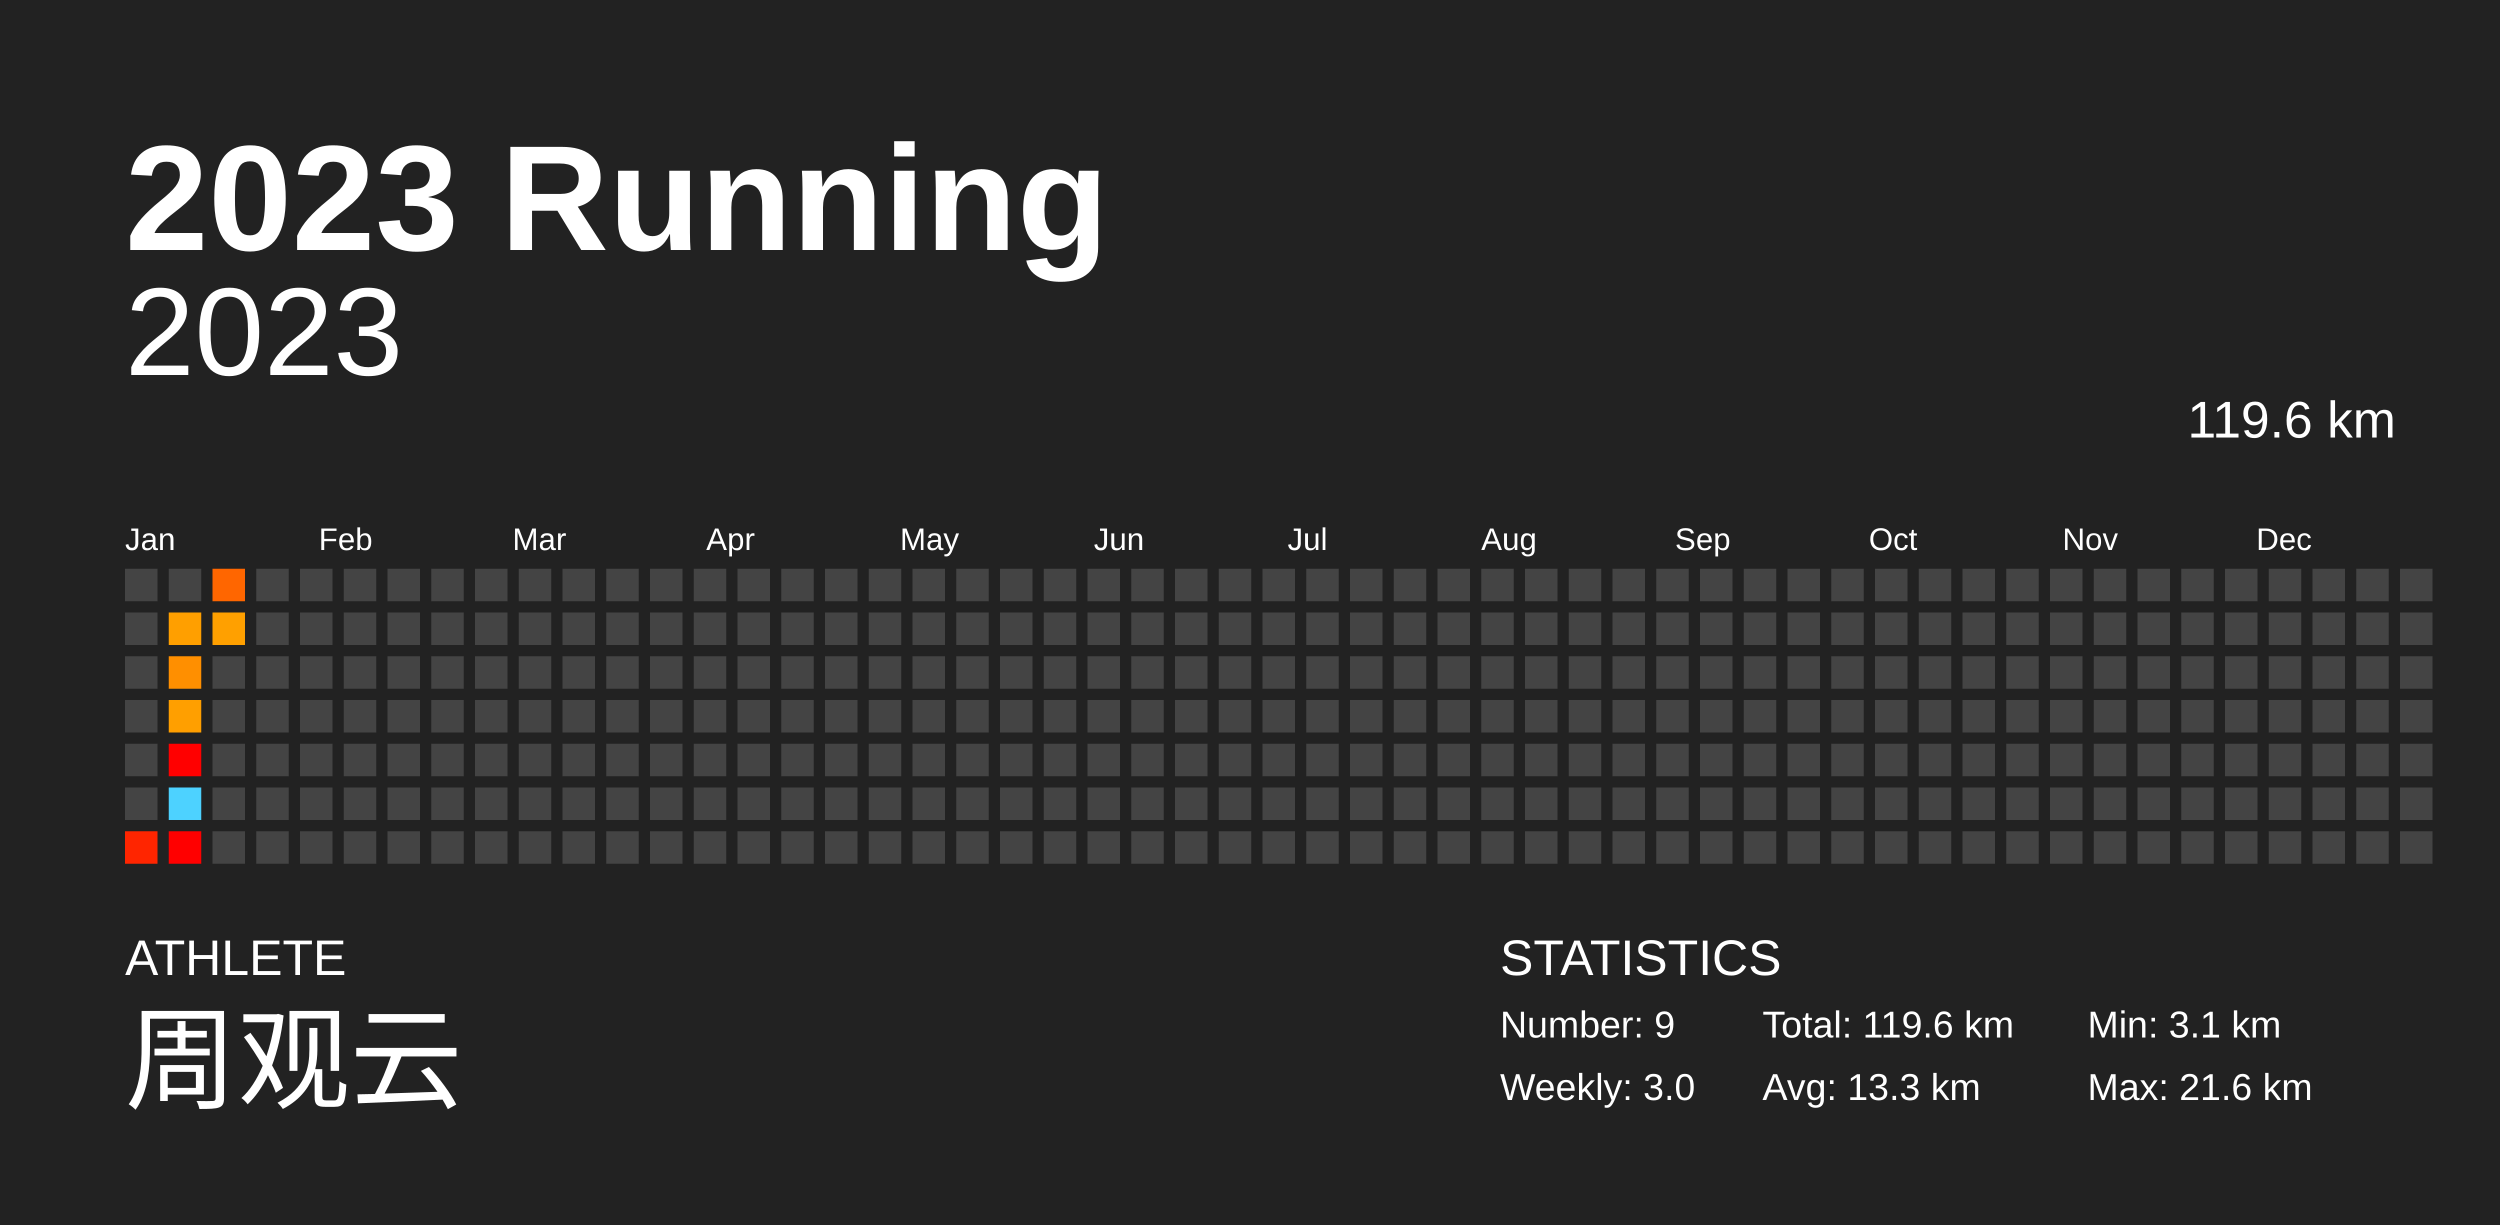
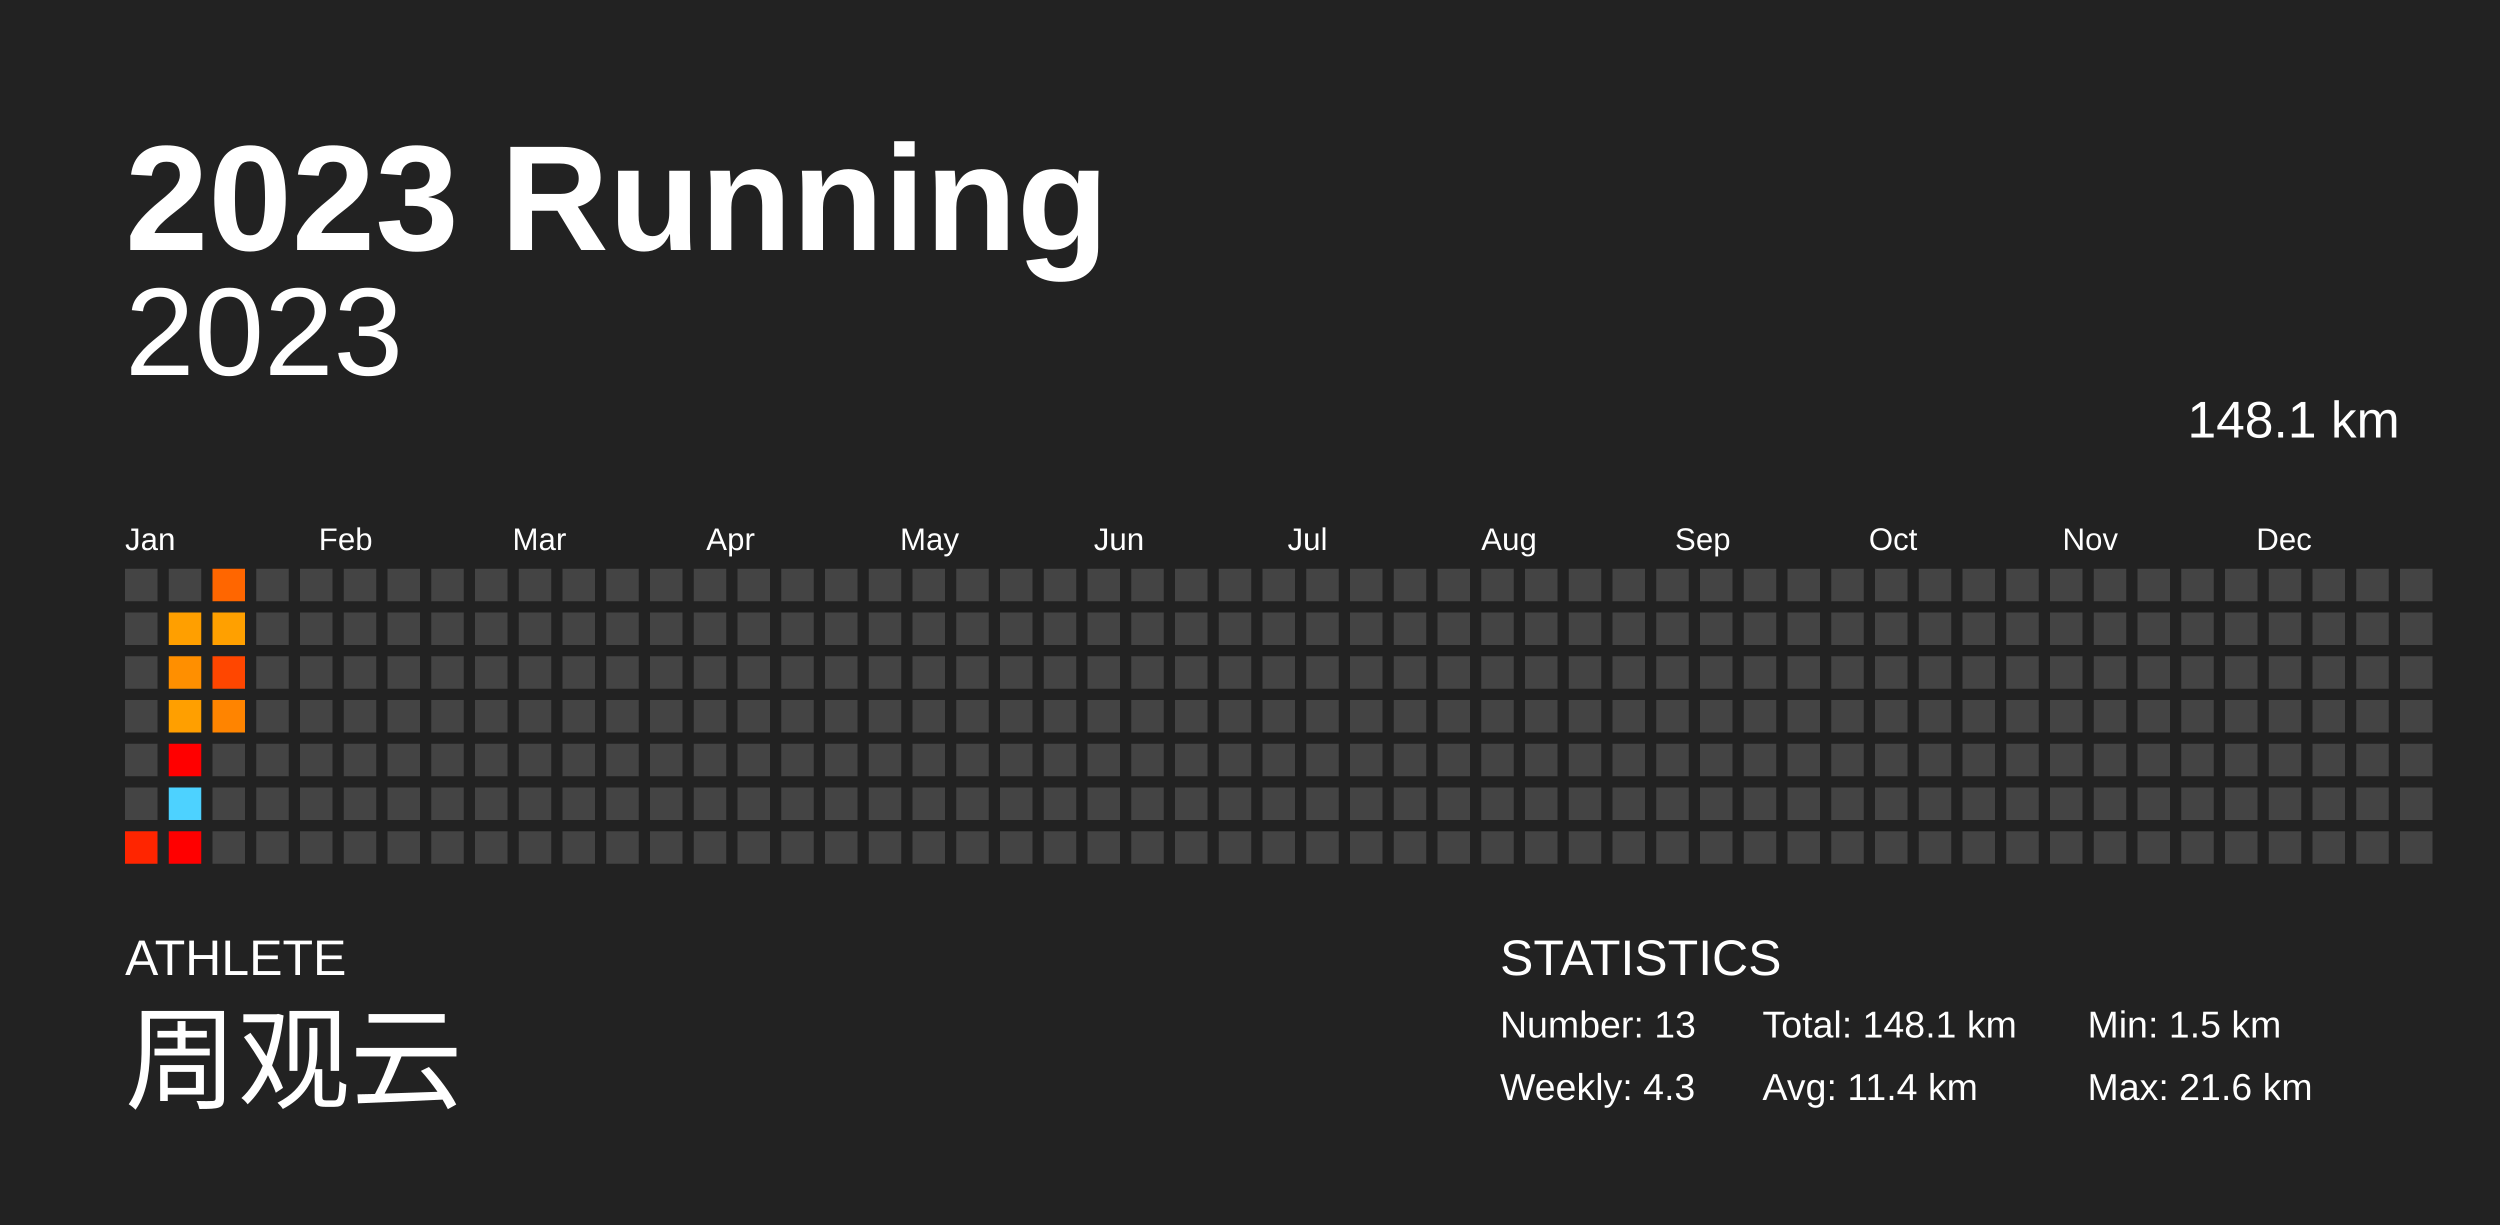
<svg xmlns="http://www.w3.org/2000/svg" baseProfile="full" height="98mm" version="1.1" viewBox="0,0,200,98" width="200mm">
  <defs />
  <rect fill="#222222" height="98" width="200" x="0" y="0" />
  <text fill="#FFFFFF" style="font-size:12px; font-family:Arial; font-weight:bold;" x="10" y="20">2023 Running</text>
  <text fill="#FFFFFF" style="font-size:4px; font-family:Arial" x="10" y="78">ATHLETE</text>
  <text fill="#FFFFFF" style="font-size:9px; font-family:Arial" x="10" y="88">周观云</text>
  <text fill="#FFFFFF" style="font-size:4px; font-family:Arial" x="120" y="78">STATISTICS</text>
-   <text fill="#FFFFFF" style="font-size:3px; font-family:Arial" x="120" y="83">Number: 9</text>
-   <text fill="#FFFFFF" style="font-size:3px; font-family:Arial" x="120" y="88">Weekly: 3.0</text>
-   <text fill="#FFFFFF" style="font-size:3px; font-family:Arial" x="141" y="83">Total: 119.6 km</text>
-   <text fill="#FFFFFF" style="font-size:3px; font-family:Arial" x="141" y="88">Avg: 13.3 km</text>
-   <text fill="#FFFFFF" style="font-size:3px; font-family:Arial" x="167" y="83">Min: 3.1 km</text>
+   <text fill="#FFFFFF" style="font-size:3px; font-family:Arial" x="120" y="83">Number: 13</text>
+   <text fill="#FFFFFF" style="font-size:3px; font-family:Arial" x="120" y="88">Weekly: 4.3</text>
+   <text fill="#FFFFFF" style="font-size:3px; font-family:Arial" x="141" y="83">Total: 148.1 km</text>
+   <text fill="#FFFFFF" style="font-size:3px; font-family:Arial" x="141" y="88">Avg: 11.4 km</text>
+   <text fill="#FFFFFF" style="font-size:3px; font-family:Arial" x="167" y="83">Min: 1.5 km</text>
  <text fill="#FFFFFF" style="font-size:3px; font-family:Arial" x="167" y="88">Max: 21.6 km</text>
  <text alignment-baseline="hanging" fill="#FFFFFF" style="font-size:10.0px; font-family:Arial;" x="10" y="30">2023</text>
-   <text alignment-baseline="hanging" fill="#FFFFFF" style="font-size:4.125px; font-family:Arial;" x="175" y="35">119.6 km</text>
+   <text alignment-baseline="hanging" fill="#FFFFFF" style="font-size:4.125px; font-family:Arial;" x="175" y="35">148.1 km</text>
  <text fill="#FFFFFF" style="font-size:2.5px; font-family:Arial" x="10.0" y="44">Jan</text>
  <text fill="#FFFFFF" style="font-size:2.5px; font-family:Arial" x="25.5" y="44">Feb</text>
  <text fill="#FFFFFF" style="font-size:2.5px; font-family:Arial" x="41.0" y="44">Mar</text>
  <text fill="#FFFFFF" style="font-size:2.5px; font-family:Arial" x="56.5" y="44">Apr</text>
  <text fill="#FFFFFF" style="font-size:2.5px; font-family:Arial" x="72.0" y="44">May</text>
  <text fill="#FFFFFF" style="font-size:2.5px; font-family:Arial" x="87.5" y="44">Jun</text>
  <text fill="#FFFFFF" style="font-size:2.5px; font-family:Arial" x="103.0" y="44">Jul</text>
  <text fill="#FFFFFF" style="font-size:2.5px; font-family:Arial" x="118.5" y="44">Aug</text>
  <text fill="#FFFFFF" style="font-size:2.5px; font-family:Arial" x="134.0" y="44">Sep</text>
  <text fill="#FFFFFF" style="font-size:2.5px; font-family:Arial" x="149.5" y="44">Oct</text>
  <text fill="#FFFFFF" style="font-size:2.5px; font-family:Arial" x="165.0" y="44">Nov</text>
  <text fill="#FFFFFF" style="font-size:2.5px; font-family:Arial" x="180.5" y="44">Dec</text>
  <rect fill="#444444" height="2.6" width="2.6" x="10.0" y="45.5" />
  <rect fill="#444444" height="2.6" width="2.6" x="10.0" y="49.0" />
  <rect fill="#444444" height="2.6" width="2.6" x="10.0" y="52.5" />
  <rect fill="#444444" height="2.6" width="2.6" x="10.0" y="56.0" />
  <rect fill="#444444" height="2.6" width="2.6" x="10.0" y="59.5" />
  <rect fill="#444444" height="2.6" width="2.6" x="10.0" y="63.0" />
  <rect fill="#ff2500" height="2.6" width="2.6" x="10.0" y="66.5" />
  <rect fill="#444444" height="2.6" width="2.6" x="13.5" y="45.5" />
  <rect fill="#ff9f00" height="2.6" width="2.6" x="13.5" y="49.0" />
  <rect fill="#ff8f00" height="2.6" width="2.6" x="13.5" y="52.5" />
  <rect fill="#ff9f00" height="2.6" width="2.6" x="13.5" y="56.0" />
  <rect fill="red" height="2.6" width="2.6" x="13.5" y="59.5" />
  <rect fill="#4dd2ff" height="2.6" width="2.6" x="13.5" y="63.0" />
  <rect fill="red" height="2.6" width="2.6" x="13.5" y="66.5" />
  <rect fill="#ff6600" height="2.6" width="2.6" x="17.0" y="45.5" />
  <rect fill="#ffa000" height="2.6" width="2.6" x="17.0" y="49.0" />
-   <rect fill="#444444" height="2.6" width="2.6" x="17.0" y="52.5" />
-   <rect fill="#444444" height="2.6" width="2.6" x="17.0" y="56.0" />
+   <rect fill="#ff4600" height="2.6" width="2.6" x="17.0" y="52.5" />
+   <rect fill="#ff8400" height="2.6" width="2.6" x="17.0" y="56.0" />
  <rect fill="#444444" height="2.6" width="2.6" x="17.0" y="59.5" />
  <rect fill="#444444" height="2.6" width="2.6" x="17.0" y="63.0" />
  <rect fill="#444444" height="2.6" width="2.6" x="17.0" y="66.5" />
  <rect fill="#444444" height="2.6" width="2.6" x="20.5" y="45.5" />
  <rect fill="#444444" height="2.6" width="2.6" x="20.5" y="49.0" />
  <rect fill="#444444" height="2.6" width="2.6" x="20.5" y="52.5" />
  <rect fill="#444444" height="2.6" width="2.6" x="20.5" y="56.0" />
  <rect fill="#444444" height="2.6" width="2.6" x="20.5" y="59.5" />
  <rect fill="#444444" height="2.6" width="2.6" x="20.5" y="63.0" />
  <rect fill="#444444" height="2.6" width="2.6" x="20.5" y="66.5" />
  <rect fill="#444444" height="2.6" width="2.6" x="24.0" y="45.5" />
  <rect fill="#444444" height="2.6" width="2.6" x="24.0" y="49.0" />
  <rect fill="#444444" height="2.6" width="2.6" x="24.0" y="52.5" />
  <rect fill="#444444" height="2.6" width="2.6" x="24.0" y="56.0" />
  <rect fill="#444444" height="2.6" width="2.6" x="24.0" y="59.5" />
  <rect fill="#444444" height="2.6" width="2.6" x="24.0" y="63.0" />
  <rect fill="#444444" height="2.6" width="2.6" x="24.0" y="66.5" />
  <rect fill="#444444" height="2.6" width="2.6" x="27.5" y="45.5" />
  <rect fill="#444444" height="2.6" width="2.6" x="27.5" y="49.0" />
  <rect fill="#444444" height="2.6" width="2.6" x="27.5" y="52.5" />
  <rect fill="#444444" height="2.6" width="2.6" x="27.5" y="56.0" />
  <rect fill="#444444" height="2.6" width="2.6" x="27.5" y="59.5" />
  <rect fill="#444444" height="2.6" width="2.6" x="27.5" y="63.0" />
  <rect fill="#444444" height="2.6" width="2.6" x="27.5" y="66.5" />
  <rect fill="#444444" height="2.6" width="2.6" x="31.0" y="45.5" />
  <rect fill="#444444" height="2.6" width="2.6" x="31.0" y="49.0" />
  <rect fill="#444444" height="2.6" width="2.6" x="31.0" y="52.5" />
  <rect fill="#444444" height="2.6" width="2.6" x="31.0" y="56.0" />
  <rect fill="#444444" height="2.6" width="2.6" x="31.0" y="59.5" />
  <rect fill="#444444" height="2.6" width="2.6" x="31.0" y="63.0" />
  <rect fill="#444444" height="2.6" width="2.6" x="31.0" y="66.5" />
  <rect fill="#444444" height="2.6" width="2.6" x="34.5" y="45.5" />
  <rect fill="#444444" height="2.6" width="2.6" x="34.5" y="49.0" />
  <rect fill="#444444" height="2.6" width="2.6" x="34.5" y="52.5" />
  <rect fill="#444444" height="2.6" width="2.6" x="34.5" y="56.0" />
  <rect fill="#444444" height="2.6" width="2.6" x="34.5" y="59.5" />
  <rect fill="#444444" height="2.6" width="2.6" x="34.5" y="63.0" />
  <rect fill="#444444" height="2.6" width="2.6" x="34.5" y="66.5" />
  <rect fill="#444444" height="2.6" width="2.6" x="38.0" y="45.5" />
  <rect fill="#444444" height="2.6" width="2.6" x="38.0" y="49.0" />
  <rect fill="#444444" height="2.6" width="2.6" x="38.0" y="52.5" />
  <rect fill="#444444" height="2.6" width="2.6" x="38.0" y="56.0" />
  <rect fill="#444444" height="2.6" width="2.6" x="38.0" y="59.5" />
  <rect fill="#444444" height="2.6" width="2.6" x="38.0" y="63.0" />
  <rect fill="#444444" height="2.6" width="2.6" x="38.0" y="66.5" />
  <rect fill="#444444" height="2.6" width="2.6" x="41.5" y="45.5" />
  <rect fill="#444444" height="2.6" width="2.6" x="41.5" y="49.0" />
  <rect fill="#444444" height="2.6" width="2.6" x="41.5" y="52.5" />
  <rect fill="#444444" height="2.6" width="2.6" x="41.5" y="56.0" />
  <rect fill="#444444" height="2.6" width="2.6" x="41.5" y="59.5" />
  <rect fill="#444444" height="2.6" width="2.6" x="41.5" y="63.0" />
  <rect fill="#444444" height="2.6" width="2.6" x="41.5" y="66.5" />
  <rect fill="#444444" height="2.6" width="2.6" x="45.0" y="45.5" />
  <rect fill="#444444" height="2.6" width="2.6" x="45.0" y="49.0" />
  <rect fill="#444444" height="2.6" width="2.6" x="45.0" y="52.5" />
  <rect fill="#444444" height="2.6" width="2.6" x="45.0" y="56.0" />
  <rect fill="#444444" height="2.6" width="2.6" x="45.0" y="59.5" />
  <rect fill="#444444" height="2.6" width="2.6" x="45.0" y="63.0" />
  <rect fill="#444444" height="2.6" width="2.6" x="45.0" y="66.5" />
  <rect fill="#444444" height="2.6" width="2.6" x="48.5" y="45.5" />
  <rect fill="#444444" height="2.6" width="2.6" x="48.5" y="49.0" />
  <rect fill="#444444" height="2.6" width="2.6" x="48.5" y="52.5" />
  <rect fill="#444444" height="2.6" width="2.6" x="48.5" y="56.0" />
  <rect fill="#444444" height="2.6" width="2.6" x="48.5" y="59.5" />
  <rect fill="#444444" height="2.6" width="2.6" x="48.5" y="63.0" />
  <rect fill="#444444" height="2.6" width="2.6" x="48.5" y="66.5" />
  <rect fill="#444444" height="2.6" width="2.6" x="52.0" y="45.5" />
  <rect fill="#444444" height="2.6" width="2.6" x="52.0" y="49.0" />
  <rect fill="#444444" height="2.6" width="2.6" x="52.0" y="52.5" />
  <rect fill="#444444" height="2.6" width="2.6" x="52.0" y="56.0" />
  <rect fill="#444444" height="2.6" width="2.6" x="52.0" y="59.5" />
  <rect fill="#444444" height="2.6" width="2.6" x="52.0" y="63.0" />
  <rect fill="#444444" height="2.6" width="2.6" x="52.0" y="66.5" />
  <rect fill="#444444" height="2.6" width="2.6" x="55.5" y="45.5" />
  <rect fill="#444444" height="2.6" width="2.6" x="55.5" y="49.0" />
  <rect fill="#444444" height="2.6" width="2.6" x="55.5" y="52.5" />
  <rect fill="#444444" height="2.6" width="2.6" x="55.5" y="56.0" />
  <rect fill="#444444" height="2.6" width="2.6" x="55.5" y="59.5" />
  <rect fill="#444444" height="2.6" width="2.6" x="55.5" y="63.0" />
  <rect fill="#444444" height="2.6" width="2.6" x="55.5" y="66.5" />
  <rect fill="#444444" height="2.6" width="2.6" x="59.0" y="45.5" />
  <rect fill="#444444" height="2.6" width="2.6" x="59.0" y="49.0" />
  <rect fill="#444444" height="2.6" width="2.6" x="59.0" y="52.5" />
  <rect fill="#444444" height="2.6" width="2.6" x="59.0" y="56.0" />
  <rect fill="#444444" height="2.6" width="2.6" x="59.0" y="59.5" />
  <rect fill="#444444" height="2.6" width="2.6" x="59.0" y="63.0" />
  <rect fill="#444444" height="2.6" width="2.6" x="59.0" y="66.5" />
  <rect fill="#444444" height="2.6" width="2.6" x="62.5" y="45.5" />
  <rect fill="#444444" height="2.6" width="2.6" x="62.5" y="49.0" />
  <rect fill="#444444" height="2.6" width="2.6" x="62.5" y="52.5" />
  <rect fill="#444444" height="2.6" width="2.6" x="62.5" y="56.0" />
  <rect fill="#444444" height="2.6" width="2.6" x="62.5" y="59.5" />
  <rect fill="#444444" height="2.6" width="2.6" x="62.5" y="63.0" />
  <rect fill="#444444" height="2.6" width="2.6" x="62.5" y="66.5" />
  <rect fill="#444444" height="2.6" width="2.6" x="66.0" y="45.5" />
  <rect fill="#444444" height="2.6" width="2.6" x="66.0" y="49.0" />
  <rect fill="#444444" height="2.6" width="2.6" x="66.0" y="52.5" />
  <rect fill="#444444" height="2.6" width="2.6" x="66.0" y="56.0" />
  <rect fill="#444444" height="2.6" width="2.6" x="66.0" y="59.5" />
  <rect fill="#444444" height="2.6" width="2.6" x="66.0" y="63.0" />
  <rect fill="#444444" height="2.6" width="2.6" x="66.0" y="66.5" />
  <rect fill="#444444" height="2.6" width="2.6" x="69.5" y="45.5" />
  <rect fill="#444444" height="2.6" width="2.6" x="69.5" y="49.0" />
  <rect fill="#444444" height="2.6" width="2.6" x="69.5" y="52.5" />
  <rect fill="#444444" height="2.6" width="2.6" x="69.5" y="56.0" />
  <rect fill="#444444" height="2.6" width="2.6" x="69.5" y="59.5" />
  <rect fill="#444444" height="2.6" width="2.6" x="69.5" y="63.0" />
  <rect fill="#444444" height="2.6" width="2.6" x="69.5" y="66.5" />
  <rect fill="#444444" height="2.6" width="2.6" x="73.0" y="45.5" />
  <rect fill="#444444" height="2.6" width="2.6" x="73.0" y="49.0" />
  <rect fill="#444444" height="2.6" width="2.6" x="73.0" y="52.5" />
  <rect fill="#444444" height="2.6" width="2.6" x="73.0" y="56.0" />
  <rect fill="#444444" height="2.6" width="2.6" x="73.0" y="59.5" />
  <rect fill="#444444" height="2.6" width="2.6" x="73.0" y="63.0" />
  <rect fill="#444444" height="2.6" width="2.6" x="73.0" y="66.5" />
  <rect fill="#444444" height="2.6" width="2.6" x="76.5" y="45.5" />
  <rect fill="#444444" height="2.6" width="2.6" x="76.5" y="49.0" />
  <rect fill="#444444" height="2.6" width="2.6" x="76.5" y="52.5" />
  <rect fill="#444444" height="2.6" width="2.6" x="76.5" y="56.0" />
  <rect fill="#444444" height="2.6" width="2.6" x="76.5" y="59.5" />
  <rect fill="#444444" height="2.6" width="2.6" x="76.5" y="63.0" />
  <rect fill="#444444" height="2.6" width="2.6" x="76.5" y="66.5" />
  <rect fill="#444444" height="2.6" width="2.6" x="80.0" y="45.5" />
  <rect fill="#444444" height="2.6" width="2.6" x="80.0" y="49.0" />
  <rect fill="#444444" height="2.6" width="2.6" x="80.0" y="52.5" />
  <rect fill="#444444" height="2.6" width="2.6" x="80.0" y="56.0" />
  <rect fill="#444444" height="2.6" width="2.6" x="80.0" y="59.5" />
  <rect fill="#444444" height="2.6" width="2.6" x="80.0" y="63.0" />
  <rect fill="#444444" height="2.6" width="2.6" x="80.0" y="66.5" />
  <rect fill="#444444" height="2.6" width="2.6" x="83.5" y="45.5" />
  <rect fill="#444444" height="2.6" width="2.6" x="83.5" y="49.0" />
  <rect fill="#444444" height="2.6" width="2.6" x="83.5" y="52.5" />
  <rect fill="#444444" height="2.6" width="2.6" x="83.5" y="56.0" />
  <rect fill="#444444" height="2.6" width="2.6" x="83.5" y="59.5" />
  <rect fill="#444444" height="2.6" width="2.6" x="83.5" y="63.0" />
  <rect fill="#444444" height="2.6" width="2.6" x="83.5" y="66.5" />
  <rect fill="#444444" height="2.6" width="2.6" x="87.0" y="45.5" />
  <rect fill="#444444" height="2.6" width="2.6" x="87.0" y="49.0" />
  <rect fill="#444444" height="2.6" width="2.6" x="87.0" y="52.5" />
  <rect fill="#444444" height="2.6" width="2.6" x="87.0" y="56.0" />
  <rect fill="#444444" height="2.6" width="2.6" x="87.0" y="59.5" />
  <rect fill="#444444" height="2.6" width="2.6" x="87.0" y="63.0" />
  <rect fill="#444444" height="2.6" width="2.6" x="87.0" y="66.5" />
  <rect fill="#444444" height="2.6" width="2.6" x="90.5" y="45.5" />
  <rect fill="#444444" height="2.6" width="2.6" x="90.5" y="49.0" />
  <rect fill="#444444" height="2.6" width="2.6" x="90.5" y="52.5" />
  <rect fill="#444444" height="2.6" width="2.6" x="90.5" y="56.0" />
  <rect fill="#444444" height="2.6" width="2.6" x="90.5" y="59.5" />
  <rect fill="#444444" height="2.6" width="2.6" x="90.5" y="63.0" />
  <rect fill="#444444" height="2.6" width="2.6" x="90.5" y="66.5" />
  <rect fill="#444444" height="2.6" width="2.6" x="94.0" y="45.5" />
  <rect fill="#444444" height="2.6" width="2.6" x="94.0" y="49.0" />
  <rect fill="#444444" height="2.6" width="2.6" x="94.0" y="52.5" />
  <rect fill="#444444" height="2.6" width="2.6" x="94.0" y="56.0" />
  <rect fill="#444444" height="2.6" width="2.6" x="94.0" y="59.5" />
  <rect fill="#444444" height="2.6" width="2.6" x="94.0" y="63.0" />
  <rect fill="#444444" height="2.6" width="2.6" x="94.0" y="66.5" />
  <rect fill="#444444" height="2.6" width="2.6" x="97.5" y="45.5" />
  <rect fill="#444444" height="2.6" width="2.6" x="97.5" y="49.0" />
  <rect fill="#444444" height="2.6" width="2.6" x="97.5" y="52.5" />
  <rect fill="#444444" height="2.6" width="2.6" x="97.5" y="56.0" />
  <rect fill="#444444" height="2.6" width="2.6" x="97.5" y="59.5" />
  <rect fill="#444444" height="2.6" width="2.6" x="97.5" y="63.0" />
  <rect fill="#444444" height="2.6" width="2.6" x="97.5" y="66.5" />
  <rect fill="#444444" height="2.6" width="2.6" x="101.0" y="45.5" />
  <rect fill="#444444" height="2.6" width="2.6" x="101.0" y="49.0" />
  <rect fill="#444444" height="2.6" width="2.6" x="101.0" y="52.5" />
  <rect fill="#444444" height="2.6" width="2.6" x="101.0" y="56.0" />
  <rect fill="#444444" height="2.6" width="2.6" x="101.0" y="59.5" />
  <rect fill="#444444" height="2.6" width="2.6" x="101.0" y="63.0" />
  <rect fill="#444444" height="2.6" width="2.6" x="101.0" y="66.5" />
  <rect fill="#444444" height="2.6" width="2.6" x="104.5" y="45.5" />
  <rect fill="#444444" height="2.6" width="2.6" x="104.5" y="49.0" />
  <rect fill="#444444" height="2.6" width="2.6" x="104.5" y="52.5" />
  <rect fill="#444444" height="2.6" width="2.6" x="104.5" y="56.0" />
  <rect fill="#444444" height="2.6" width="2.6" x="104.5" y="59.5" />
  <rect fill="#444444" height="2.6" width="2.6" x="104.5" y="63.0" />
  <rect fill="#444444" height="2.6" width="2.6" x="104.5" y="66.5" />
  <rect fill="#444444" height="2.6" width="2.6" x="108.0" y="45.5" />
  <rect fill="#444444" height="2.6" width="2.6" x="108.0" y="49.0" />
  <rect fill="#444444" height="2.6" width="2.6" x="108.0" y="52.5" />
  <rect fill="#444444" height="2.6" width="2.6" x="108.0" y="56.0" />
  <rect fill="#444444" height="2.6" width="2.6" x="108.0" y="59.5" />
  <rect fill="#444444" height="2.6" width="2.6" x="108.0" y="63.0" />
  <rect fill="#444444" height="2.6" width="2.6" x="108.0" y="66.5" />
  <rect fill="#444444" height="2.6" width="2.6" x="111.5" y="45.5" />
  <rect fill="#444444" height="2.6" width="2.6" x="111.5" y="49.0" />
  <rect fill="#444444" height="2.6" width="2.6" x="111.5" y="52.5" />
  <rect fill="#444444" height="2.6" width="2.6" x="111.5" y="56.0" />
  <rect fill="#444444" height="2.6" width="2.6" x="111.5" y="59.5" />
  <rect fill="#444444" height="2.6" width="2.6" x="111.5" y="63.0" />
  <rect fill="#444444" height="2.6" width="2.6" x="111.5" y="66.5" />
  <rect fill="#444444" height="2.6" width="2.6" x="115.0" y="45.5" />
  <rect fill="#444444" height="2.6" width="2.6" x="115.0" y="49.0" />
  <rect fill="#444444" height="2.6" width="2.6" x="115.0" y="52.5" />
  <rect fill="#444444" height="2.6" width="2.6" x="115.0" y="56.0" />
  <rect fill="#444444" height="2.6" width="2.6" x="115.0" y="59.5" />
  <rect fill="#444444" height="2.6" width="2.6" x="115.0" y="63.0" />
  <rect fill="#444444" height="2.6" width="2.6" x="115.0" y="66.5" />
  <rect fill="#444444" height="2.6" width="2.6" x="118.5" y="45.5" />
  <rect fill="#444444" height="2.6" width="2.6" x="118.5" y="49.0" />
  <rect fill="#444444" height="2.6" width="2.6" x="118.5" y="52.5" />
  <rect fill="#444444" height="2.6" width="2.6" x="118.5" y="56.0" />
  <rect fill="#444444" height="2.6" width="2.6" x="118.5" y="59.5" />
  <rect fill="#444444" height="2.6" width="2.6" x="118.5" y="63.0" />
  <rect fill="#444444" height="2.6" width="2.6" x="118.5" y="66.5" />
  <rect fill="#444444" height="2.6" width="2.6" x="122.0" y="45.5" />
  <rect fill="#444444" height="2.6" width="2.6" x="122.0" y="49.0" />
  <rect fill="#444444" height="2.6" width="2.6" x="122.0" y="52.5" />
  <rect fill="#444444" height="2.6" width="2.6" x="122.0" y="56.0" />
  <rect fill="#444444" height="2.6" width="2.6" x="122.0" y="59.5" />
  <rect fill="#444444" height="2.6" width="2.6" x="122.0" y="63.0" />
  <rect fill="#444444" height="2.6" width="2.6" x="122.0" y="66.5" />
  <rect fill="#444444" height="2.6" width="2.6" x="125.5" y="45.5" />
  <rect fill="#444444" height="2.6" width="2.6" x="125.5" y="49.0" />
  <rect fill="#444444" height="2.6" width="2.6" x="125.5" y="52.5" />
  <rect fill="#444444" height="2.6" width="2.6" x="125.5" y="56.0" />
  <rect fill="#444444" height="2.6" width="2.6" x="125.5" y="59.5" />
  <rect fill="#444444" height="2.6" width="2.6" x="125.5" y="63.0" />
  <rect fill="#444444" height="2.6" width="2.6" x="125.5" y="66.5" />
  <rect fill="#444444" height="2.6" width="2.6" x="129.0" y="45.5" />
  <rect fill="#444444" height="2.6" width="2.6" x="129.0" y="49.0" />
  <rect fill="#444444" height="2.6" width="2.6" x="129.0" y="52.5" />
  <rect fill="#444444" height="2.6" width="2.6" x="129.0" y="56.0" />
  <rect fill="#444444" height="2.6" width="2.6" x="129.0" y="59.5" />
  <rect fill="#444444" height="2.6" width="2.6" x="129.0" y="63.0" />
  <rect fill="#444444" height="2.6" width="2.6" x="129.0" y="66.5" />
  <rect fill="#444444" height="2.6" width="2.6" x="132.5" y="45.5" />
  <rect fill="#444444" height="2.6" width="2.6" x="132.5" y="49.0" />
  <rect fill="#444444" height="2.6" width="2.6" x="132.5" y="52.5" />
  <rect fill="#444444" height="2.6" width="2.6" x="132.5" y="56.0" />
  <rect fill="#444444" height="2.6" width="2.6" x="132.5" y="59.5" />
  <rect fill="#444444" height="2.6" width="2.6" x="132.5" y="63.0" />
  <rect fill="#444444" height="2.6" width="2.6" x="132.5" y="66.5" />
  <rect fill="#444444" height="2.6" width="2.6" x="136.0" y="45.5" />
  <rect fill="#444444" height="2.6" width="2.6" x="136.0" y="49.0" />
  <rect fill="#444444" height="2.6" width="2.6" x="136.0" y="52.5" />
  <rect fill="#444444" height="2.6" width="2.6" x="136.0" y="56.0" />
  <rect fill="#444444" height="2.6" width="2.6" x="136.0" y="59.5" />
  <rect fill="#444444" height="2.6" width="2.6" x="136.0" y="63.0" />
  <rect fill="#444444" height="2.6" width="2.6" x="136.0" y="66.5" />
  <rect fill="#444444" height="2.6" width="2.6" x="139.5" y="45.5" />
  <rect fill="#444444" height="2.6" width="2.6" x="139.5" y="49.0" />
  <rect fill="#444444" height="2.6" width="2.6" x="139.5" y="52.5" />
  <rect fill="#444444" height="2.6" width="2.6" x="139.5" y="56.0" />
  <rect fill="#444444" height="2.6" width="2.6" x="139.5" y="59.5" />
  <rect fill="#444444" height="2.6" width="2.6" x="139.5" y="63.0" />
  <rect fill="#444444" height="2.6" width="2.6" x="139.5" y="66.5" />
  <rect fill="#444444" height="2.6" width="2.6" x="143.0" y="45.5" />
  <rect fill="#444444" height="2.6" width="2.6" x="143.0" y="49.0" />
  <rect fill="#444444" height="2.6" width="2.6" x="143.0" y="52.5" />
  <rect fill="#444444" height="2.6" width="2.6" x="143.0" y="56.0" />
  <rect fill="#444444" height="2.6" width="2.6" x="143.0" y="59.5" />
  <rect fill="#444444" height="2.6" width="2.6" x="143.0" y="63.0" />
  <rect fill="#444444" height="2.6" width="2.6" x="143.0" y="66.5" />
  <rect fill="#444444" height="2.6" width="2.6" x="146.5" y="45.5" />
  <rect fill="#444444" height="2.6" width="2.6" x="146.5" y="49.0" />
  <rect fill="#444444" height="2.6" width="2.6" x="146.5" y="52.5" />
  <rect fill="#444444" height="2.6" width="2.6" x="146.5" y="56.0" />
  <rect fill="#444444" height="2.6" width="2.6" x="146.5" y="59.5" />
  <rect fill="#444444" height="2.6" width="2.6" x="146.5" y="63.0" />
  <rect fill="#444444" height="2.6" width="2.6" x="146.5" y="66.5" />
  <rect fill="#444444" height="2.6" width="2.6" x="150.0" y="45.5" />
  <rect fill="#444444" height="2.6" width="2.6" x="150.0" y="49.0" />
  <rect fill="#444444" height="2.6" width="2.6" x="150.0" y="52.5" />
  <rect fill="#444444" height="2.6" width="2.6" x="150.0" y="56.0" />
  <rect fill="#444444" height="2.6" width="2.6" x="150.0" y="59.5" />
  <rect fill="#444444" height="2.6" width="2.6" x="150.0" y="63.0" />
  <rect fill="#444444" height="2.6" width="2.6" x="150.0" y="66.5" />
  <rect fill="#444444" height="2.6" width="2.6" x="153.5" y="45.5" />
  <rect fill="#444444" height="2.6" width="2.6" x="153.5" y="49.0" />
  <rect fill="#444444" height="2.6" width="2.6" x="153.5" y="52.5" />
  <rect fill="#444444" height="2.6" width="2.6" x="153.5" y="56.0" />
  <rect fill="#444444" height="2.6" width="2.6" x="153.5" y="59.5" />
  <rect fill="#444444" height="2.6" width="2.6" x="153.5" y="63.0" />
  <rect fill="#444444" height="2.6" width="2.6" x="153.5" y="66.5" />
  <rect fill="#444444" height="2.6" width="2.6" x="157.0" y="45.5" />
  <rect fill="#444444" height="2.6" width="2.6" x="157.0" y="49.0" />
  <rect fill="#444444" height="2.6" width="2.6" x="157.0" y="52.5" />
  <rect fill="#444444" height="2.6" width="2.6" x="157.0" y="56.0" />
  <rect fill="#444444" height="2.6" width="2.6" x="157.0" y="59.5" />
  <rect fill="#444444" height="2.6" width="2.6" x="157.0" y="63.0" />
  <rect fill="#444444" height="2.6" width="2.6" x="157.0" y="66.5" />
  <rect fill="#444444" height="2.6" width="2.6" x="160.5" y="45.5" />
  <rect fill="#444444" height="2.6" width="2.6" x="160.5" y="49.0" />
  <rect fill="#444444" height="2.6" width="2.6" x="160.5" y="52.5" />
  <rect fill="#444444" height="2.6" width="2.6" x="160.5" y="56.0" />
  <rect fill="#444444" height="2.6" width="2.6" x="160.5" y="59.5" />
  <rect fill="#444444" height="2.6" width="2.6" x="160.5" y="63.0" />
  <rect fill="#444444" height="2.6" width="2.6" x="160.5" y="66.5" />
  <rect fill="#444444" height="2.6" width="2.6" x="164.0" y="45.5" />
  <rect fill="#444444" height="2.6" width="2.6" x="164.0" y="49.0" />
  <rect fill="#444444" height="2.6" width="2.6" x="164.0" y="52.5" />
  <rect fill="#444444" height="2.6" width="2.6" x="164.0" y="56.0" />
  <rect fill="#444444" height="2.6" width="2.6" x="164.0" y="59.5" />
  <rect fill="#444444" height="2.6" width="2.6" x="164.0" y="63.0" />
  <rect fill="#444444" height="2.6" width="2.6" x="164.0" y="66.5" />
  <rect fill="#444444" height="2.6" width="2.6" x="167.5" y="45.5" />
  <rect fill="#444444" height="2.6" width="2.6" x="167.5" y="49.0" />
  <rect fill="#444444" height="2.6" width="2.6" x="167.5" y="52.5" />
  <rect fill="#444444" height="2.6" width="2.6" x="167.5" y="56.0" />
  <rect fill="#444444" height="2.6" width="2.6" x="167.5" y="59.5" />
  <rect fill="#444444" height="2.6" width="2.6" x="167.5" y="63.0" />
  <rect fill="#444444" height="2.6" width="2.6" x="167.5" y="66.5" />
  <rect fill="#444444" height="2.6" width="2.6" x="171.0" y="45.5" />
  <rect fill="#444444" height="2.6" width="2.6" x="171.0" y="49.0" />
  <rect fill="#444444" height="2.6" width="2.6" x="171.0" y="52.5" />
  <rect fill="#444444" height="2.6" width="2.6" x="171.0" y="56.0" />
  <rect fill="#444444" height="2.6" width="2.6" x="171.0" y="59.5" />
  <rect fill="#444444" height="2.6" width="2.6" x="171.0" y="63.0" />
  <rect fill="#444444" height="2.6" width="2.6" x="171.0" y="66.5" />
  <rect fill="#444444" height="2.6" width="2.6" x="174.5" y="45.5" />
  <rect fill="#444444" height="2.6" width="2.6" x="174.5" y="49.0" />
  <rect fill="#444444" height="2.6" width="2.6" x="174.5" y="52.5" />
  <rect fill="#444444" height="2.6" width="2.6" x="174.5" y="56.0" />
  <rect fill="#444444" height="2.6" width="2.6" x="174.5" y="59.5" />
  <rect fill="#444444" height="2.6" width="2.6" x="174.5" y="63.0" />
  <rect fill="#444444" height="2.6" width="2.6" x="174.5" y="66.5" />
  <rect fill="#444444" height="2.6" width="2.6" x="178.0" y="45.5" />
  <rect fill="#444444" height="2.6" width="2.6" x="178.0" y="49.0" />
  <rect fill="#444444" height="2.6" width="2.6" x="178.0" y="52.5" />
  <rect fill="#444444" height="2.6" width="2.6" x="178.0" y="56.0" />
  <rect fill="#444444" height="2.6" width="2.6" x="178.0" y="59.5" />
  <rect fill="#444444" height="2.6" width="2.6" x="178.0" y="63.0" />
  <rect fill="#444444" height="2.6" width="2.6" x="178.0" y="66.5" />
  <rect fill="#444444" height="2.6" width="2.6" x="181.5" y="45.5" />
  <rect fill="#444444" height="2.6" width="2.6" x="181.5" y="49.0" />
  <rect fill="#444444" height="2.6" width="2.6" x="181.5" y="52.5" />
  <rect fill="#444444" height="2.6" width="2.6" x="181.5" y="56.0" />
  <rect fill="#444444" height="2.6" width="2.6" x="181.5" y="59.5" />
  <rect fill="#444444" height="2.6" width="2.6" x="181.5" y="63.0" />
  <rect fill="#444444" height="2.6" width="2.6" x="181.5" y="66.5" />
  <rect fill="#444444" height="2.6" width="2.6" x="185.0" y="45.5" />
  <rect fill="#444444" height="2.6" width="2.6" x="185.0" y="49.0" />
  <rect fill="#444444" height="2.6" width="2.6" x="185.0" y="52.5" />
  <rect fill="#444444" height="2.6" width="2.6" x="185.0" y="56.0" />
  <rect fill="#444444" height="2.6" width="2.6" x="185.0" y="59.5" />
  <rect fill="#444444" height="2.6" width="2.6" x="185.0" y="63.0" />
  <rect fill="#444444" height="2.6" width="2.6" x="185.0" y="66.5" />
  <rect fill="#444444" height="2.6" width="2.6" x="188.5" y="45.5" />
  <rect fill="#444444" height="2.6" width="2.6" x="188.5" y="49.0" />
  <rect fill="#444444" height="2.6" width="2.6" x="188.5" y="52.5" />
  <rect fill="#444444" height="2.6" width="2.6" x="188.5" y="56.0" />
  <rect fill="#444444" height="2.6" width="2.6" x="188.5" y="59.5" />
  <rect fill="#444444" height="2.6" width="2.6" x="188.5" y="63.0" />
  <rect fill="#444444" height="2.6" width="2.6" x="188.5" y="66.5" />
  <rect fill="#444444" height="2.6" width="2.6" x="192.0" y="45.5" />
  <rect fill="#444444" height="2.6" width="2.6" x="192.0" y="49.0" />
  <rect fill="#444444" height="2.6" width="2.6" x="192.0" y="52.5" />
  <rect fill="#444444" height="2.6" width="2.6" x="192.0" y="56.0" />
  <rect fill="#444444" height="2.6" width="2.6" x="192.0" y="59.5" />
  <rect fill="#444444" height="2.6" width="2.6" x="192.0" y="63.0" />
  <rect fill="#444444" height="2.6" width="2.6" x="192.0" y="66.5" />
</svg>
